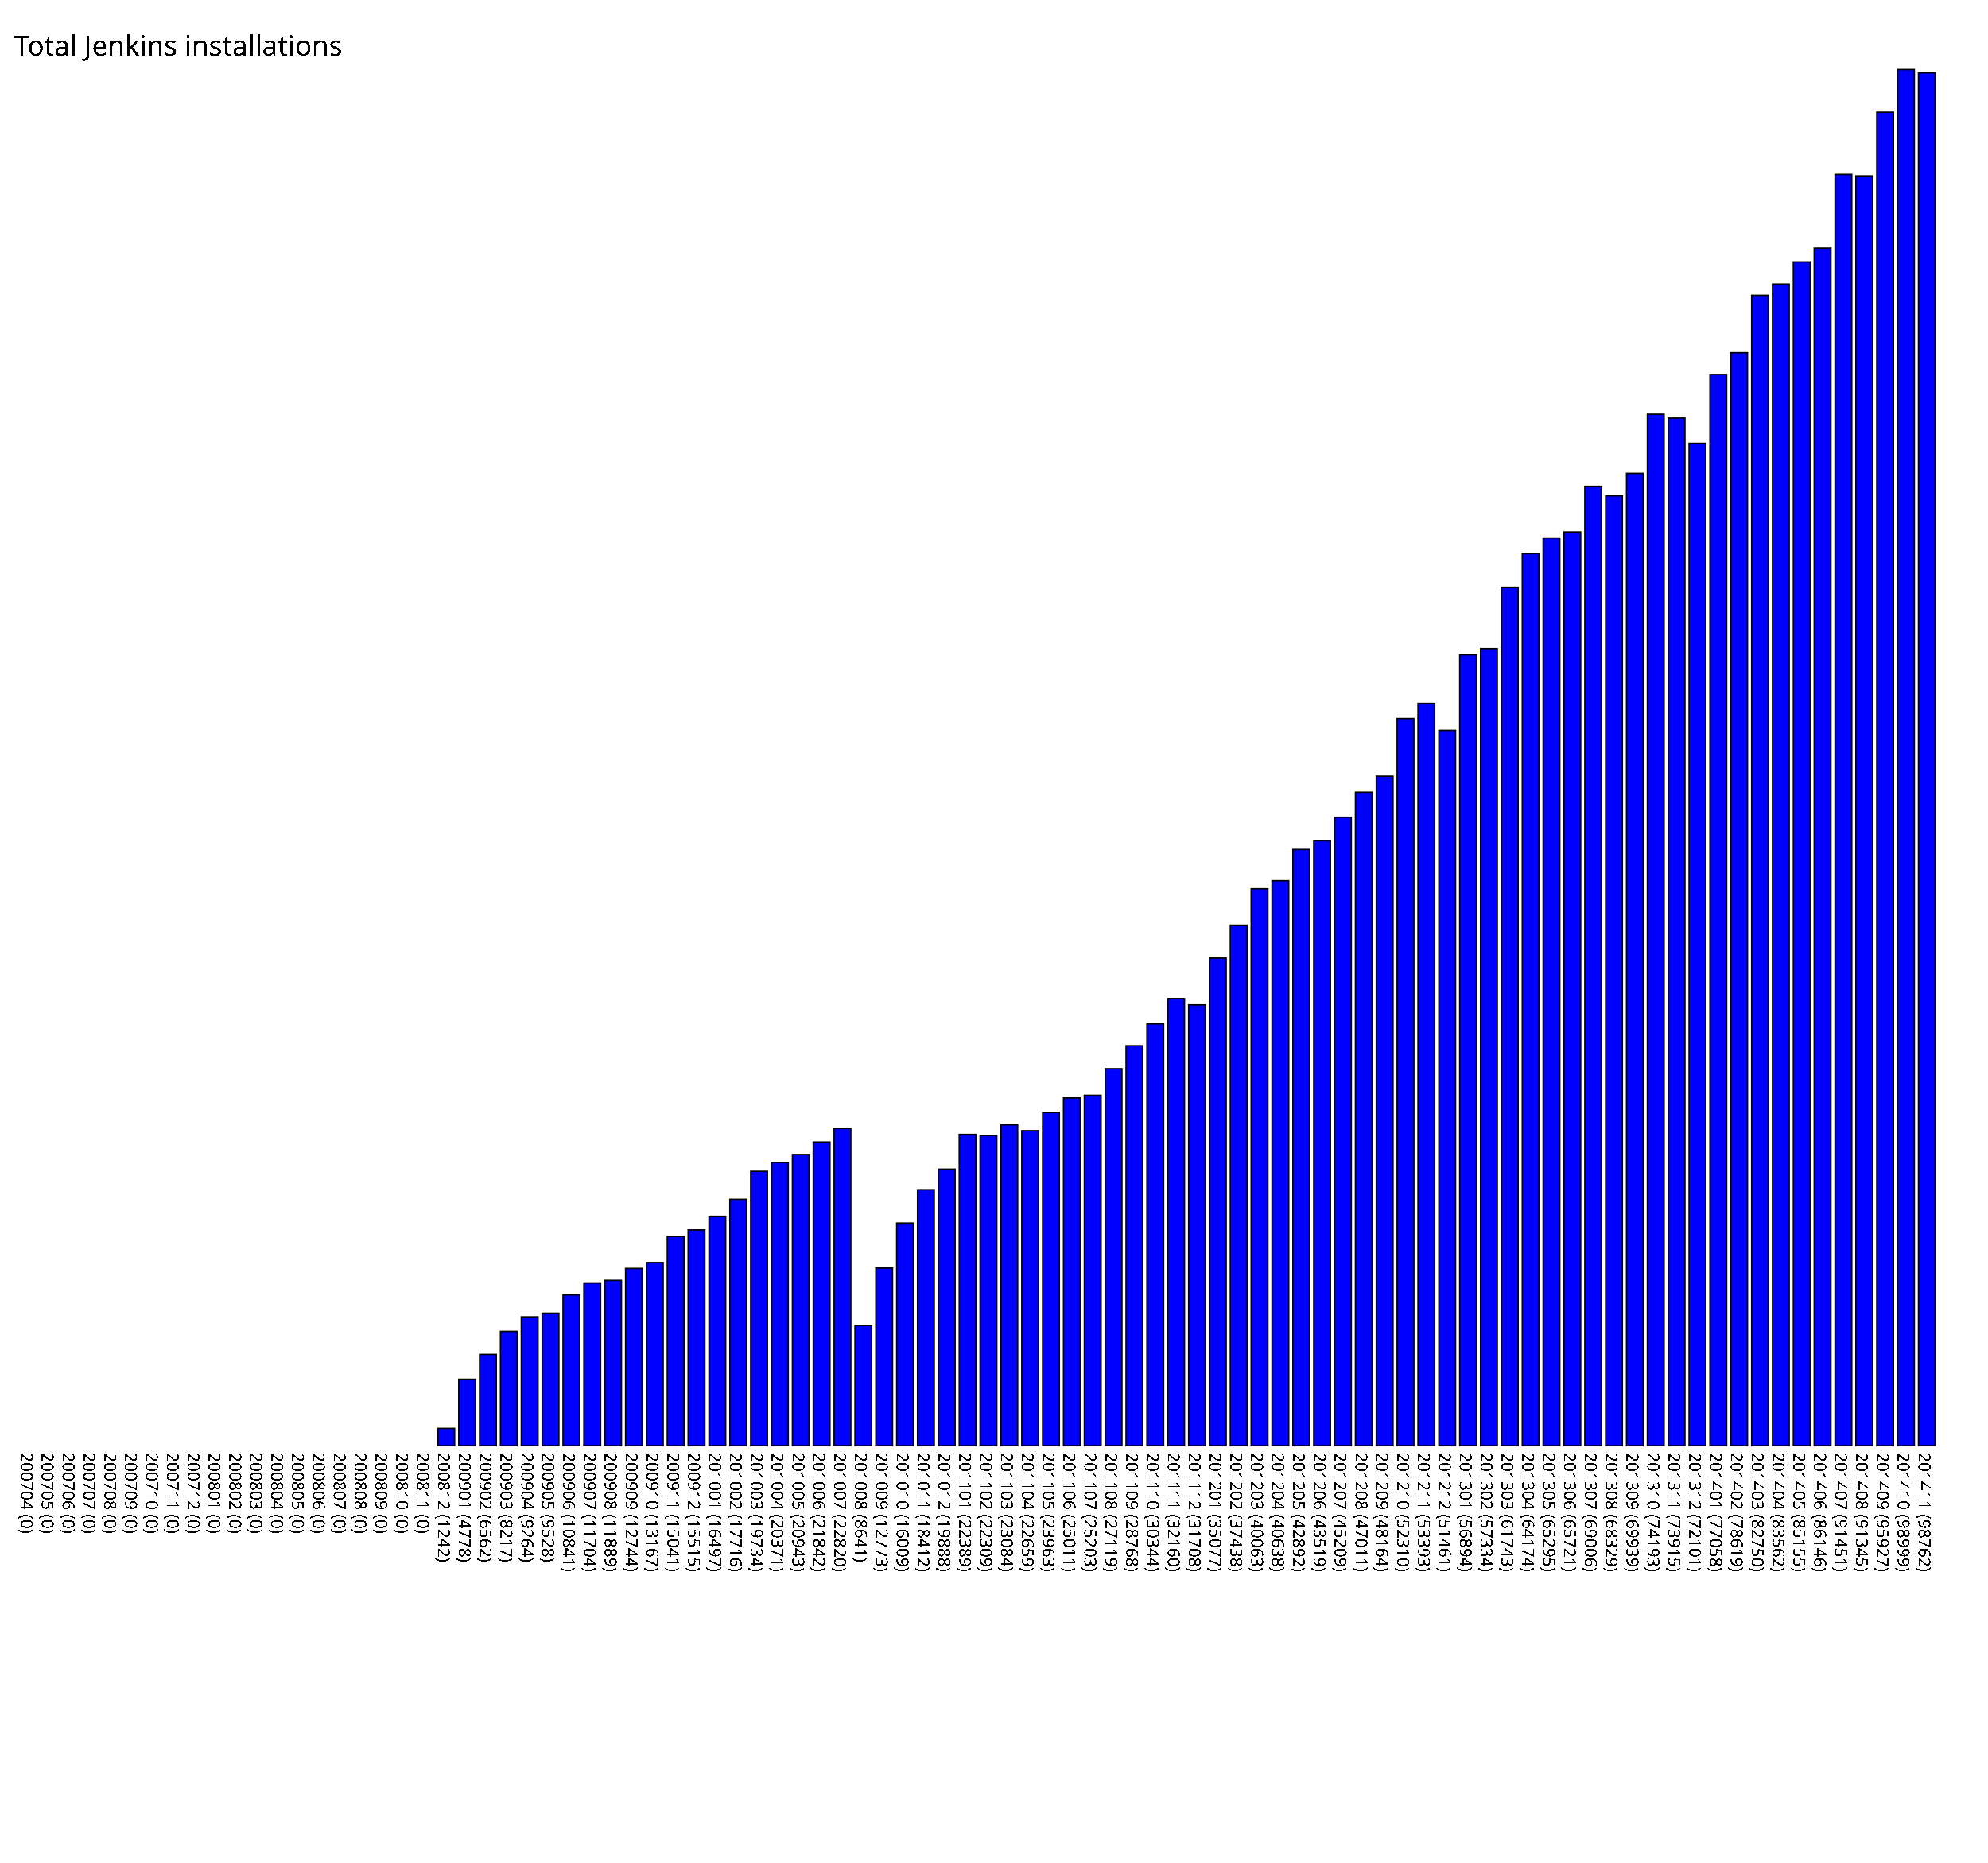
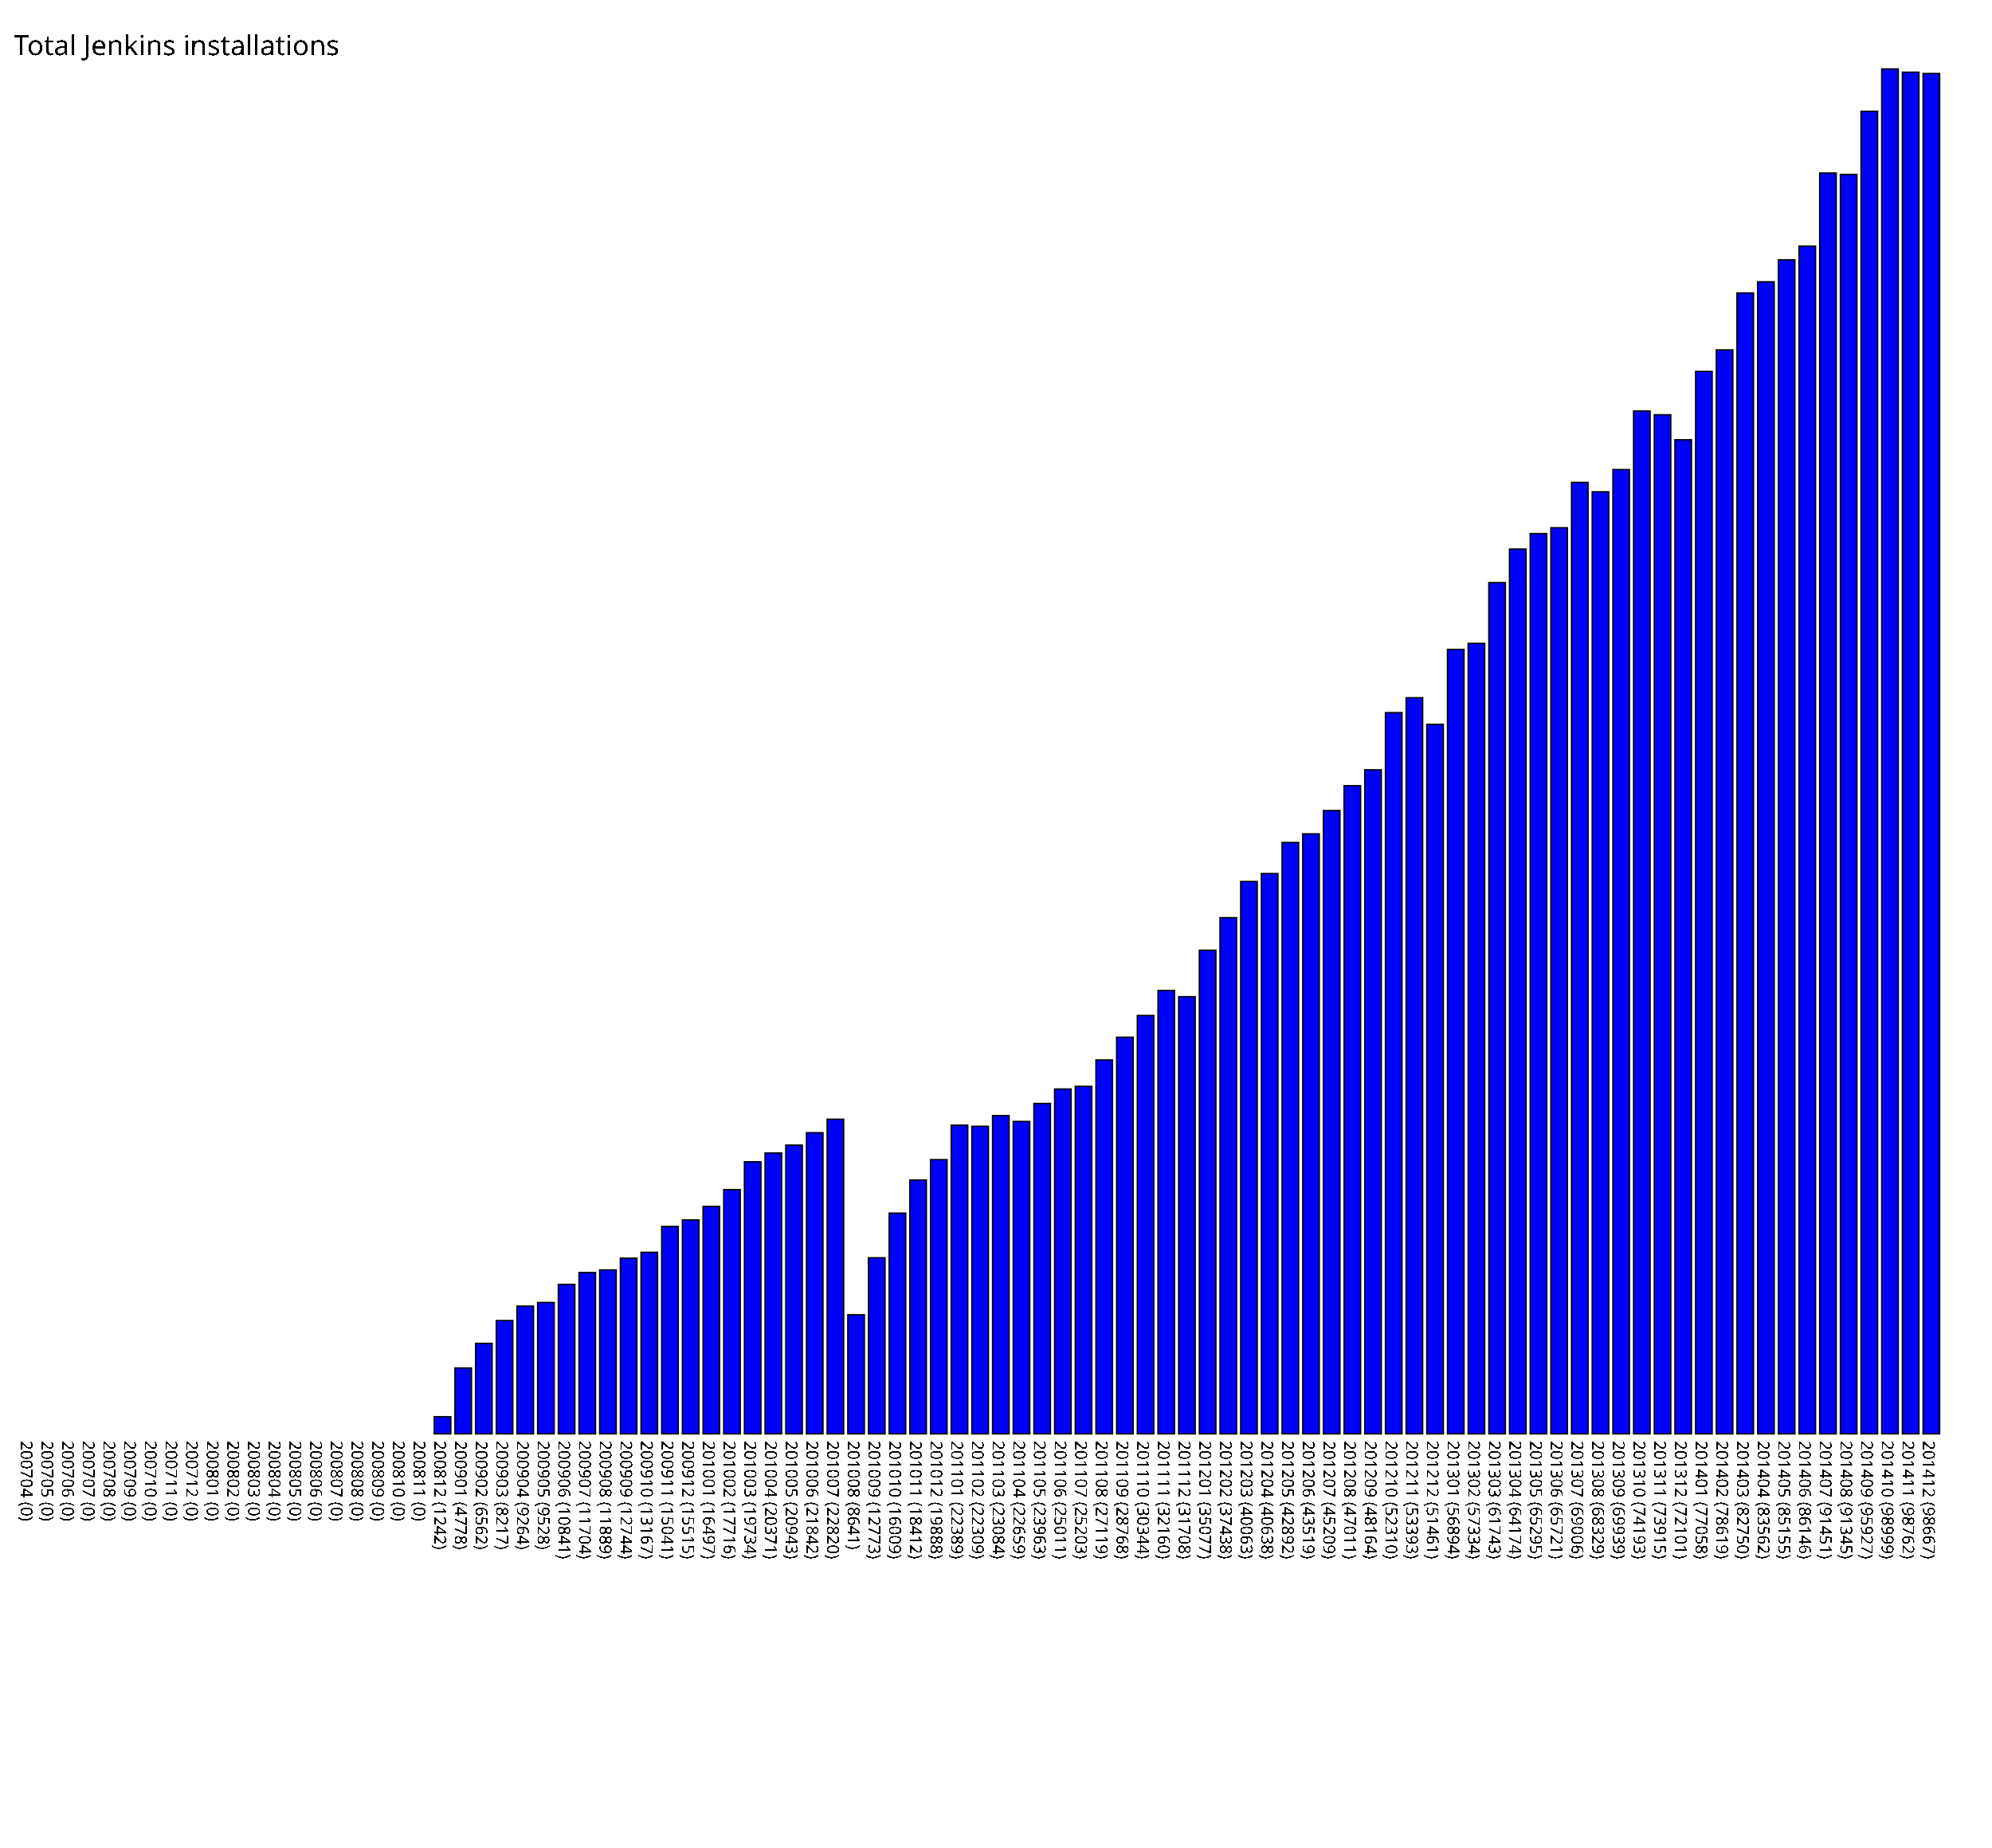
- <svg xmlns="http://www.w3.org/2000/svg" version="1.1" preserveAspectRatio="xMidYMid meet" viewBox="0 0 1430 1339.99">
+ <svg xmlns="http://www.w3.org/2000/svg" version="1.1" preserveAspectRatio="xMidYMid meet" viewBox="0 0 1445 1339.99">
  <rect fill="blue" height="0" stroke="black" width="12" x="15" y="1039.99" />
  <text x="15" y="1044.99" font-family="Tahoma" font-size="12" transform="rotate(90 15,1044.99)" text-rendering="optimizeSpeed" fill="#000000;">200704 (0)</text>
  <rect fill="blue" height="0" stroke="black" width="12" x="30" y="1039.99" />
  <text x="30" y="1044.99" font-family="Tahoma" font-size="12" transform="rotate(90 30,1044.99)" text-rendering="optimizeSpeed" fill="#000000;">200705 (0)</text>
  <rect fill="blue" height="0" stroke="black" width="12" x="45" y="1039.99" />
  <text x="45" y="1044.99" font-family="Tahoma" font-size="12" transform="rotate(90 45,1044.99)" text-rendering="optimizeSpeed" fill="#000000;">200706 (0)</text>
  <rect fill="blue" height="0" stroke="black" width="12" x="60" y="1039.99" />
  <text x="60" y="1044.99" font-family="Tahoma" font-size="12" transform="rotate(90 60,1044.99)" text-rendering="optimizeSpeed" fill="#000000;">200707 (0)</text>
  <rect fill="blue" height="0" stroke="black" width="12" x="75" y="1039.99" />
  <text x="75" y="1044.99" font-family="Tahoma" font-size="12" transform="rotate(90 75,1044.99)" text-rendering="optimizeSpeed" fill="#000000;">200708 (0)</text>
  <rect fill="blue" height="0" stroke="black" width="12" x="90" y="1039.99" />
  <text x="90" y="1044.99" font-family="Tahoma" font-size="12" transform="rotate(90 90,1044.99)" text-rendering="optimizeSpeed" fill="#000000;">200709 (0)</text>
  <rect fill="blue" height="0" stroke="black" width="12" x="105" y="1039.99" />
  <text x="105" y="1044.99" font-family="Tahoma" font-size="12" transform="rotate(90 105,1044.99)" text-rendering="optimizeSpeed" fill="#000000;">200710 (0)</text>
  <rect fill="blue" height="0" stroke="black" width="12" x="120" y="1039.99" />
  <text x="120" y="1044.99" font-family="Tahoma" font-size="12" transform="rotate(90 120,1044.99)" text-rendering="optimizeSpeed" fill="#000000;">200711 (0)</text>
  <rect fill="blue" height="0" stroke="black" width="12" x="135" y="1039.99" />
  <text x="135" y="1044.99" font-family="Tahoma" font-size="12" transform="rotate(90 135,1044.99)" text-rendering="optimizeSpeed" fill="#000000;">200712 (0)</text>
  <rect fill="blue" height="0" stroke="black" width="12" x="150" y="1039.99" />
  <text x="150" y="1044.99" font-family="Tahoma" font-size="12" transform="rotate(90 150,1044.99)" text-rendering="optimizeSpeed" fill="#000000;">200801 (0)</text>
  <rect fill="blue" height="0" stroke="black" width="12" x="165" y="1039.99" />
  <text x="165" y="1044.99" font-family="Tahoma" font-size="12" transform="rotate(90 165,1044.99)" text-rendering="optimizeSpeed" fill="#000000;">200802 (0)</text>
  <rect fill="blue" height="0" stroke="black" width="12" x="180" y="1039.99" />
  <text x="180" y="1044.99" font-family="Tahoma" font-size="12" transform="rotate(90 180,1044.99)" text-rendering="optimizeSpeed" fill="#000000;">200803 (0)</text>
  <rect fill="blue" height="0" stroke="black" width="12" x="195" y="1039.99" />
  <text x="195" y="1044.99" font-family="Tahoma" font-size="12" transform="rotate(90 195,1044.99)" text-rendering="optimizeSpeed" fill="#000000;">200804 (0)</text>
  <rect fill="blue" height="0" stroke="black" width="12" x="210" y="1039.99" />
  <text x="210" y="1044.99" font-family="Tahoma" font-size="12" transform="rotate(90 210,1044.99)" text-rendering="optimizeSpeed" fill="#000000;">200805 (0)</text>
  <rect fill="blue" height="0" stroke="black" width="12" x="225" y="1039.99" />
  <text x="225" y="1044.99" font-family="Tahoma" font-size="12" transform="rotate(90 225,1044.99)" text-rendering="optimizeSpeed" fill="#000000;">200806 (0)</text>
  <rect fill="blue" height="0" stroke="black" width="12" x="240" y="1039.99" />
  <text x="240" y="1044.99" font-family="Tahoma" font-size="12" transform="rotate(90 240,1044.99)" text-rendering="optimizeSpeed" fill="#000000;">200807 (0)</text>
  <rect fill="blue" height="0" stroke="black" width="12" x="255" y="1039.99" />
  <text x="255" y="1044.99" font-family="Tahoma" font-size="12" transform="rotate(90 255,1044.99)" text-rendering="optimizeSpeed" fill="#000000;">200808 (0)</text>
  <rect fill="blue" height="0" stroke="black" width="12" x="270" y="1039.99" />
  <text x="270" y="1044.99" font-family="Tahoma" font-size="12" transform="rotate(90 270,1044.99)" text-rendering="optimizeSpeed" fill="#000000;">200809 (0)</text>
  <rect fill="blue" height="0" stroke="black" width="12" x="285" y="1039.99" />
  <text x="285" y="1044.99" font-family="Tahoma" font-size="12" transform="rotate(90 285,1044.99)" text-rendering="optimizeSpeed" fill="#000000;">200810 (0)</text>
  <rect fill="blue" height="0" stroke="black" width="12" x="300" y="1039.99" />
  <text x="300" y="1044.99" font-family="Tahoma" font-size="12" transform="rotate(90 300,1044.99)" text-rendering="optimizeSpeed" fill="#000000;">200811 (0)</text>
  <rect fill="blue" height="12.42" stroke="black" width="12" x="315" y="1027.57" />
  <text x="315" y="1044.99" font-family="Tahoma" font-size="12" transform="rotate(90 315,1044.99)" text-rendering="optimizeSpeed" fill="#000000;">200812 (1242)</text>
  <rect fill="blue" height="47.78" stroke="black" width="12" x="330" y="992.21" />
  <text x="330" y="1044.99" font-family="Tahoma" font-size="12" transform="rotate(90 330,1044.99)" text-rendering="optimizeSpeed" fill="#000000;">200901 (4778)</text>
  <rect fill="blue" height="65.62" stroke="black" width="12" x="345" y="974.37" />
  <text x="345" y="1044.99" font-family="Tahoma" font-size="12" transform="rotate(90 345,1044.99)" text-rendering="optimizeSpeed" fill="#000000;">200902 (6562)</text>
  <rect fill="blue" height="82.17" stroke="black" width="12" x="360" y="957.82" />
  <text x="360" y="1044.99" font-family="Tahoma" font-size="12" transform="rotate(90 360,1044.99)" text-rendering="optimizeSpeed" fill="#000000;">200903 (8217)</text>
  <rect fill="blue" height="92.64" stroke="black" width="12" x="375" y="947.35" />
  <text x="375" y="1044.99" font-family="Tahoma" font-size="12" transform="rotate(90 375,1044.99)" text-rendering="optimizeSpeed" fill="#000000;">200904 (9264)</text>
  <rect fill="blue" height="95.28" stroke="black" width="12" x="390" y="944.71" />
  <text x="390" y="1044.99" font-family="Tahoma" font-size="12" transform="rotate(90 390,1044.99)" text-rendering="optimizeSpeed" fill="#000000;">200905 (9528)</text>
  <rect fill="blue" height="108.41" stroke="black" width="12" x="405" y="931.58" />
  <text x="405" y="1044.99" font-family="Tahoma" font-size="12" transform="rotate(90 405,1044.99)" text-rendering="optimizeSpeed" fill="#000000;">200906 (10841)</text>
  <rect fill="blue" height="117.04" stroke="black" width="12" x="420" y="922.95" />
  <text x="420" y="1044.99" font-family="Tahoma" font-size="12" transform="rotate(90 420,1044.99)" text-rendering="optimizeSpeed" fill="#000000;">200907 (11704)</text>
  <rect fill="blue" height="118.89" stroke="black" width="12" x="435" y="921.10" />
  <text x="435" y="1044.99" font-family="Tahoma" font-size="12" transform="rotate(90 435,1044.99)" text-rendering="optimizeSpeed" fill="#000000;">200908 (11889)</text>
  <rect fill="blue" height="127.44" stroke="black" width="12" x="450" y="912.55" />
  <text x="450" y="1044.99" font-family="Tahoma" font-size="12" transform="rotate(90 450,1044.99)" text-rendering="optimizeSpeed" fill="#000000;">200909 (12744)</text>
  <rect fill="blue" height="131.67" stroke="black" width="12" x="465" y="908.32" />
  <text x="465" y="1044.99" font-family="Tahoma" font-size="12" transform="rotate(90 465,1044.99)" text-rendering="optimizeSpeed" fill="#000000;">200910 (13167)</text>
  <rect fill="blue" height="150.41" stroke="black" width="12" x="480" y="889.58" />
  <text x="480" y="1044.99" font-family="Tahoma" font-size="12" transform="rotate(90 480,1044.99)" text-rendering="optimizeSpeed" fill="#000000;">200911 (15041)</text>
  <rect fill="blue" height="155.15" stroke="black" width="12" x="495" y="884.84" />
  <text x="495" y="1044.99" font-family="Tahoma" font-size="12" transform="rotate(90 495,1044.99)" text-rendering="optimizeSpeed" fill="#000000;">200912 (15515)</text>
  <rect fill="blue" height="164.97" stroke="black" width="12" x="510" y="875.02" />
  <text x="510" y="1044.99" font-family="Tahoma" font-size="12" transform="rotate(90 510,1044.99)" text-rendering="optimizeSpeed" fill="#000000;">201001 (16497)</text>
  <rect fill="blue" height="177.16" stroke="black" width="12" x="525" y="862.83" />
  <text x="525" y="1044.99" font-family="Tahoma" font-size="12" transform="rotate(90 525,1044.99)" text-rendering="optimizeSpeed" fill="#000000;">201002 (17716)</text>
  <rect fill="blue" height="197.34" stroke="black" width="12" x="540" y="842.65" />
  <text x="540" y="1044.99" font-family="Tahoma" font-size="12" transform="rotate(90 540,1044.99)" text-rendering="optimizeSpeed" fill="#000000;">201003 (19734)</text>
  <rect fill="blue" height="203.71" stroke="black" width="12" x="555" y="836.28" />
  <text x="555" y="1044.99" font-family="Tahoma" font-size="12" transform="rotate(90 555,1044.99)" text-rendering="optimizeSpeed" fill="#000000;">201004 (20371)</text>
  <rect fill="blue" height="209.43" stroke="black" width="12" x="570" y="830.56" />
  <text x="570" y="1044.99" font-family="Tahoma" font-size="12" transform="rotate(90 570,1044.99)" text-rendering="optimizeSpeed" fill="#000000;">201005 (20943)</text>
  <rect fill="blue" height="218.42" stroke="black" width="12" x="585" y="821.57" />
  <text x="585" y="1044.99" font-family="Tahoma" font-size="12" transform="rotate(90 585,1044.99)" text-rendering="optimizeSpeed" fill="#000000;">201006 (21842)</text>
  <rect fill="blue" height="228.2" stroke="black" width="12" x="600" y="811.79" />
  <text x="600" y="1044.99" font-family="Tahoma" font-size="12" transform="rotate(90 600,1044.99)" text-rendering="optimizeSpeed" fill="#000000;">201007 (22820)</text>
  <rect fill="blue" height="86.41" stroke="black" width="12" x="615" y="953.58" />
  <text x="615" y="1044.99" font-family="Tahoma" font-size="12" transform="rotate(90 615,1044.99)" text-rendering="optimizeSpeed" fill="#000000;">201008 (8641)</text>
  <rect fill="blue" height="127.73" stroke="black" width="12" x="630" y="912.26" />
  <text x="630" y="1044.99" font-family="Tahoma" font-size="12" transform="rotate(90 630,1044.99)" text-rendering="optimizeSpeed" fill="#000000;">201009 (12773)</text>
  <rect fill="blue" height="160.09" stroke="black" width="12" x="645" y="879.90" />
  <text x="645" y="1044.99" font-family="Tahoma" font-size="12" transform="rotate(90 645,1044.99)" text-rendering="optimizeSpeed" fill="#000000;">201010 (16009)</text>
  <rect fill="blue" height="184.12" stroke="black" width="12" x="660" y="855.87" />
  <text x="660" y="1044.99" font-family="Tahoma" font-size="12" transform="rotate(90 660,1044.99)" text-rendering="optimizeSpeed" fill="#000000;">201011 (18412)</text>
  <rect fill="blue" height="198.88" stroke="black" width="12" x="675" y="841.11" />
  <text x="675" y="1044.99" font-family="Tahoma" font-size="12" transform="rotate(90 675,1044.99)" text-rendering="optimizeSpeed" fill="#000000;">201012 (19888)</text>
  <rect fill="blue" height="223.89" stroke="black" width="12" x="690" y="816.10" />
  <text x="690" y="1044.99" font-family="Tahoma" font-size="12" transform="rotate(90 690,1044.99)" text-rendering="optimizeSpeed" fill="#000000;">201101 (22389)</text>
  <rect fill="blue" height="223.09" stroke="black" width="12" x="705" y="816.90" />
  <text x="705" y="1044.99" font-family="Tahoma" font-size="12" transform="rotate(90 705,1044.99)" text-rendering="optimizeSpeed" fill="#000000;">201102 (22309)</text>
  <rect fill="blue" height="230.84" stroke="black" width="12" x="720" y="809.15" />
  <text x="720" y="1044.99" font-family="Tahoma" font-size="12" transform="rotate(90 720,1044.99)" text-rendering="optimizeSpeed" fill="#000000;">201103 (23084)</text>
  <rect fill="blue" height="226.59" stroke="black" width="12" x="735" y="813.40" />
  <text x="735" y="1044.99" font-family="Tahoma" font-size="12" transform="rotate(90 735,1044.99)" text-rendering="optimizeSpeed" fill="#000000;">201104 (22659)</text>
  <rect fill="blue" height="239.63" stroke="black" width="12" x="750" y="800.36" />
  <text x="750" y="1044.99" font-family="Tahoma" font-size="12" transform="rotate(90 750,1044.99)" text-rendering="optimizeSpeed" fill="#000000;">201105 (23963)</text>
  <rect fill="blue" height="250.11" stroke="black" width="12" x="765" y="789.88" />
  <text x="765" y="1044.99" font-family="Tahoma" font-size="12" transform="rotate(90 765,1044.99)" text-rendering="optimizeSpeed" fill="#000000;">201106 (25011)</text>
  <rect fill="blue" height="252.03" stroke="black" width="12" x="780" y="787.96" />
  <text x="780" y="1044.99" font-family="Tahoma" font-size="12" transform="rotate(90 780,1044.99)" text-rendering="optimizeSpeed" fill="#000000;">201107 (25203)</text>
  <rect fill="blue" height="271.19" stroke="black" width="12" x="795" y="768.80" />
  <text x="795" y="1044.99" font-family="Tahoma" font-size="12" transform="rotate(90 795,1044.99)" text-rendering="optimizeSpeed" fill="#000000;">201108 (27119)</text>
  <rect fill="blue" height="287.68" stroke="black" width="12" x="810" y="752.31" />
  <text x="810" y="1044.99" font-family="Tahoma" font-size="12" transform="rotate(90 810,1044.99)" text-rendering="optimizeSpeed" fill="#000000;">201109 (28768)</text>
  <rect fill="blue" height="303.44" stroke="black" width="12" x="825" y="736.55" />
  <text x="825" y="1044.99" font-family="Tahoma" font-size="12" transform="rotate(90 825,1044.99)" text-rendering="optimizeSpeed" fill="#000000;">201110 (30344)</text>
  <rect fill="blue" height="321.6" stroke="black" width="12" x="840" y="718.39" />
  <text x="840" y="1044.99" font-family="Tahoma" font-size="12" transform="rotate(90 840,1044.99)" text-rendering="optimizeSpeed" fill="#000000;">201111 (32160)</text>
  <rect fill="blue" height="317.08" stroke="black" width="12" x="855" y="722.91" />
  <text x="855" y="1044.99" font-family="Tahoma" font-size="12" transform="rotate(90 855,1044.99)" text-rendering="optimizeSpeed" fill="#000000;">201112 (31708)</text>
  <rect fill="blue" height="350.77" stroke="black" width="12" x="870" y="689.22" />
  <text x="870" y="1044.99" font-family="Tahoma" font-size="12" transform="rotate(90 870,1044.99)" text-rendering="optimizeSpeed" fill="#000000;">201201 (35077)</text>
  <rect fill="blue" height="374.38" stroke="black" width="12" x="885" y="665.61" />
  <text x="885" y="1044.99" font-family="Tahoma" font-size="12" transform="rotate(90 885,1044.99)" text-rendering="optimizeSpeed" fill="#000000;">201202 (37438)</text>
  <rect fill="blue" height="400.63" stroke="black" width="12" x="900" y="639.36" />
  <text x="900" y="1044.99" font-family="Tahoma" font-size="12" transform="rotate(90 900,1044.99)" text-rendering="optimizeSpeed" fill="#000000;">201203 (40063)</text>
  <rect fill="blue" height="406.38" stroke="black" width="12" x="915" y="633.61" />
  <text x="915" y="1044.99" font-family="Tahoma" font-size="12" transform="rotate(90 915,1044.99)" text-rendering="optimizeSpeed" fill="#000000;">201204 (40638)</text>
  <rect fill="blue" height="428.92" stroke="black" width="12" x="930" y="611.07" />
  <text x="930" y="1044.99" font-family="Tahoma" font-size="12" transform="rotate(90 930,1044.99)" text-rendering="optimizeSpeed" fill="#000000;">201205 (42892)</text>
  <rect fill="blue" height="435.19" stroke="black" width="12" x="945" y="604.80" />
  <text x="945" y="1044.99" font-family="Tahoma" font-size="12" transform="rotate(90 945,1044.99)" text-rendering="optimizeSpeed" fill="#000000;">201206 (43519)</text>
  <rect fill="blue" height="452.09" stroke="black" width="12" x="960" y="587.90" />
  <text x="960" y="1044.99" font-family="Tahoma" font-size="12" transform="rotate(90 960,1044.99)" text-rendering="optimizeSpeed" fill="#000000;">201207 (45209)</text>
  <rect fill="blue" height="470.11" stroke="black" width="12" x="975" y="569.88" />
  <text x="975" y="1044.99" font-family="Tahoma" font-size="12" transform="rotate(90 975,1044.99)" text-rendering="optimizeSpeed" fill="#000000;">201208 (47011)</text>
  <rect fill="blue" height="481.64" stroke="black" width="12" x="990" y="558.35" />
  <text x="990" y="1044.99" font-family="Tahoma" font-size="12" transform="rotate(90 990,1044.99)" text-rendering="optimizeSpeed" fill="#000000;">201209 (48164)</text>
  <rect fill="blue" height="523.1" stroke="black" width="12" x="1005" y="516.89" />
  <text x="1005" y="1044.99" font-family="Tahoma" font-size="12" transform="rotate(90 1005,1044.99)" text-rendering="optimizeSpeed" fill="#000000;">201210 (52310)</text>
  <rect fill="blue" height="533.93" stroke="black" width="12" x="1020" y="506.06" />
  <text x="1020" y="1044.99" font-family="Tahoma" font-size="12" transform="rotate(90 1020,1044.99)" text-rendering="optimizeSpeed" fill="#000000;">201211 (53393)</text>
  <rect fill="blue" height="514.61" stroke="black" width="12" x="1035" y="525.38" />
  <text x="1035" y="1044.99" font-family="Tahoma" font-size="12" transform="rotate(90 1035,1044.99)" text-rendering="optimizeSpeed" fill="#000000;">201212 (51461)</text>
  <rect fill="blue" height="568.94" stroke="black" width="12" x="1050" y="471.05" />
  <text x="1050" y="1044.99" font-family="Tahoma" font-size="12" transform="rotate(90 1050,1044.99)" text-rendering="optimizeSpeed" fill="#000000;">201301 (56894)</text>
  <rect fill="blue" height="573.34" stroke="black" width="12" x="1065" y="466.65" />
  <text x="1065" y="1044.99" font-family="Tahoma" font-size="12" transform="rotate(90 1065,1044.99)" text-rendering="optimizeSpeed" fill="#000000;">201302 (57334)</text>
  <rect fill="blue" height="617.43" stroke="black" width="12" x="1080" y="422.56" />
  <text x="1080" y="1044.99" font-family="Tahoma" font-size="12" transform="rotate(90 1080,1044.99)" text-rendering="optimizeSpeed" fill="#000000;">201303 (61743)</text>
  <rect fill="blue" height="641.74" stroke="black" width="12" x="1095" y="398.25" />
  <text x="1095" y="1044.99" font-family="Tahoma" font-size="12" transform="rotate(90 1095,1044.99)" text-rendering="optimizeSpeed" fill="#000000;">201304 (64174)</text>
  <rect fill="blue" height="652.95" stroke="black" width="12" x="1110" y="387.04" />
  <text x="1110" y="1044.99" font-family="Tahoma" font-size="12" transform="rotate(90 1110,1044.99)" text-rendering="optimizeSpeed" fill="#000000;">201305 (65295)</text>
  <rect fill="blue" height="657.21" stroke="black" width="12" x="1125" y="382.78" />
  <text x="1125" y="1044.99" font-family="Tahoma" font-size="12" transform="rotate(90 1125,1044.99)" text-rendering="optimizeSpeed" fill="#000000;">201306 (65721)</text>
  <rect fill="blue" height="690.06" stroke="black" width="12" x="1140" y="349.93" />
  <text x="1140" y="1044.99" font-family="Tahoma" font-size="12" transform="rotate(90 1140,1044.99)" text-rendering="optimizeSpeed" fill="#000000;">201307 (69006)</text>
  <rect fill="blue" height="683.29" stroke="black" width="12" x="1155" y="356.70" />
  <text x="1155" y="1044.99" font-family="Tahoma" font-size="12" transform="rotate(90 1155,1044.99)" text-rendering="optimizeSpeed" fill="#000000;">201308 (68329)</text>
  <rect fill="blue" height="699.39" stroke="black" width="12" x="1170" y="340.60" />
  <text x="1170" y="1044.99" font-family="Tahoma" font-size="12" transform="rotate(90 1170,1044.99)" text-rendering="optimizeSpeed" fill="#000000;">201309 (69939)</text>
  <rect fill="blue" height="741.93" stroke="black" width="12" x="1185" y="298.06" />
  <text x="1185" y="1044.99" font-family="Tahoma" font-size="12" transform="rotate(90 1185,1044.99)" text-rendering="optimizeSpeed" fill="#000000;">201310 (74193)</text>
  <rect fill="blue" height="739.15" stroke="black" width="12" x="1200" y="300.84" />
  <text x="1200" y="1044.99" font-family="Tahoma" font-size="12" transform="rotate(90 1200,1044.99)" text-rendering="optimizeSpeed" fill="#000000;">201311 (73915)</text>
  <rect fill="blue" height="721.01" stroke="black" width="12" x="1215" y="318.98" />
  <text x="1215" y="1044.99" font-family="Tahoma" font-size="12" transform="rotate(90 1215,1044.99)" text-rendering="optimizeSpeed" fill="#000000;">201312 (72101)</text>
  <rect fill="blue" height="770.58" stroke="black" width="12" x="1230" y="269.41" />
  <text x="1230" y="1044.99" font-family="Tahoma" font-size="12" transform="rotate(90 1230,1044.99)" text-rendering="optimizeSpeed" fill="#000000;">201401 (77058)</text>
  <rect fill="blue" height="786.19" stroke="black" width="12" x="1245" y="253.80" />
  <text x="1245" y="1044.99" font-family="Tahoma" font-size="12" transform="rotate(90 1245,1044.99)" text-rendering="optimizeSpeed" fill="#000000;">201402 (78619)</text>
  <rect fill="blue" height="827.5" stroke="black" width="12" x="1260" y="212.49" />
  <text x="1260" y="1044.99" font-family="Tahoma" font-size="12" transform="rotate(90 1260,1044.99)" text-rendering="optimizeSpeed" fill="#000000;">201403 (82750)</text>
  <rect fill="blue" height="835.62" stroke="black" width="12" x="1275" y="204.37" />
  <text x="1275" y="1044.99" font-family="Tahoma" font-size="12" transform="rotate(90 1275,1044.99)" text-rendering="optimizeSpeed" fill="#000000;">201404 (83562)</text>
  <rect fill="blue" height="851.55" stroke="black" width="12" x="1290" y="188.44" />
  <text x="1290" y="1044.99" font-family="Tahoma" font-size="12" transform="rotate(90 1290,1044.99)" text-rendering="optimizeSpeed" fill="#000000;">201405 (85155)</text>
  <rect fill="blue" height="861.46" stroke="black" width="12" x="1305" y="178.53" />
  <text x="1305" y="1044.99" font-family="Tahoma" font-size="12" transform="rotate(90 1305,1044.99)" text-rendering="optimizeSpeed" fill="#000000;">201406 (86146)</text>
  <rect fill="blue" height="914.51" stroke="black" width="12" x="1320" y="125.48" />
  <text x="1320" y="1044.99" font-family="Tahoma" font-size="12" transform="rotate(90 1320,1044.99)" text-rendering="optimizeSpeed" fill="#000000;">201407 (91451)</text>
  <rect fill="blue" height="913.45" stroke="black" width="12" x="1335" y="126.54" />
  <text x="1335" y="1044.99" font-family="Tahoma" font-size="12" transform="rotate(90 1335,1044.99)" text-rendering="optimizeSpeed" fill="#000000;">201408 (91345)</text>
  <rect fill="blue" height="959.27" stroke="black" width="12" x="1350" y="80.72" />
  <text x="1350" y="1044.99" font-family="Tahoma" font-size="12" transform="rotate(90 1350,1044.99)" text-rendering="optimizeSpeed" fill="#000000;">201409 (95927)</text>
  <rect fill="blue" height="989.99" stroke="black" width="12" x="1365" y="50.00" />
  <text x="1365" y="1044.99" font-family="Tahoma" font-size="12" transform="rotate(90 1365,1044.99)" text-rendering="optimizeSpeed" fill="#000000;">201410 (98999)</text>
  <rect fill="blue" height="987.62" stroke="black" width="12" x="1380" y="52.37" />
  <text x="1380" y="1044.99" font-family="Tahoma" font-size="12" transform="rotate(90 1380,1044.99)" text-rendering="optimizeSpeed" fill="#000000;">201411 (98762)</text>
+   <rect fill="blue" height="986.67" stroke="black" width="12" x="1395" y="53.32" />
+   <text x="1395" y="1044.99" font-family="Tahoma" font-size="12" transform="rotate(90 1395,1044.99)" text-rendering="optimizeSpeed" fill="#000000;">201412 (98667)</text>
  <text x="10" y="40" font-family="Tahoma" font-size="20" text-rendering="optimizeSpeed" fill="#000000;">Total Jenkins installations</text>
</svg>
